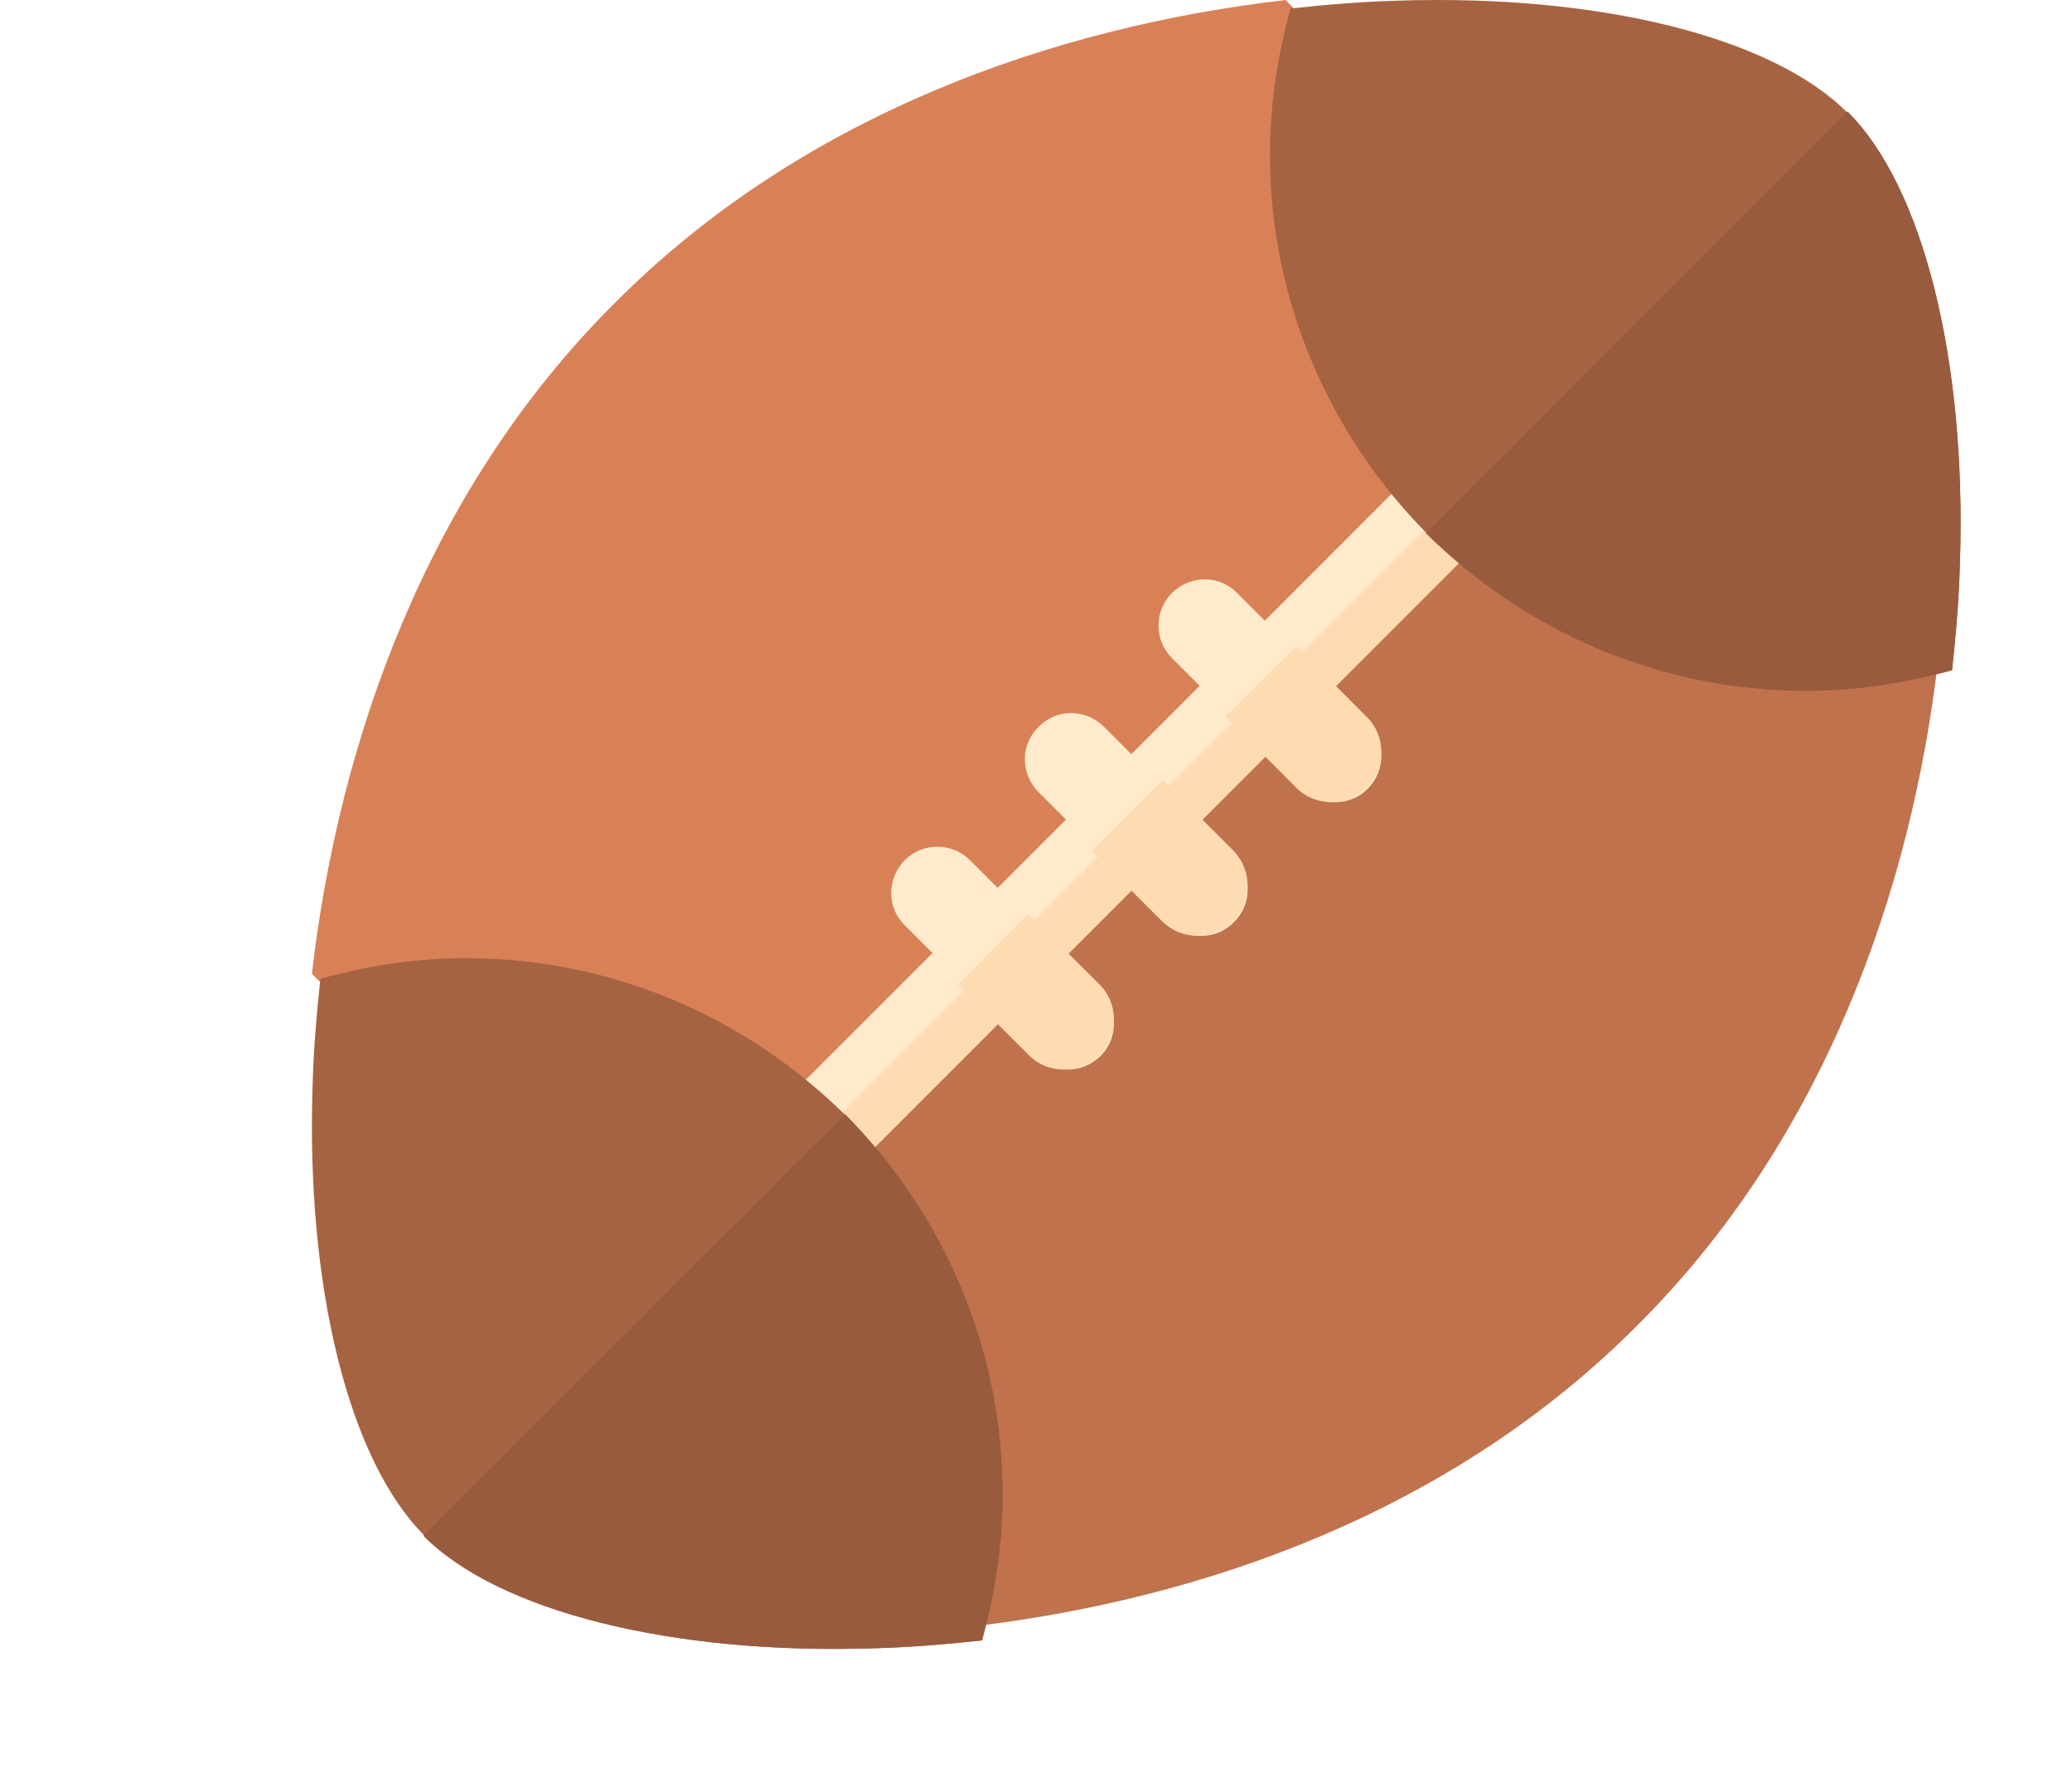
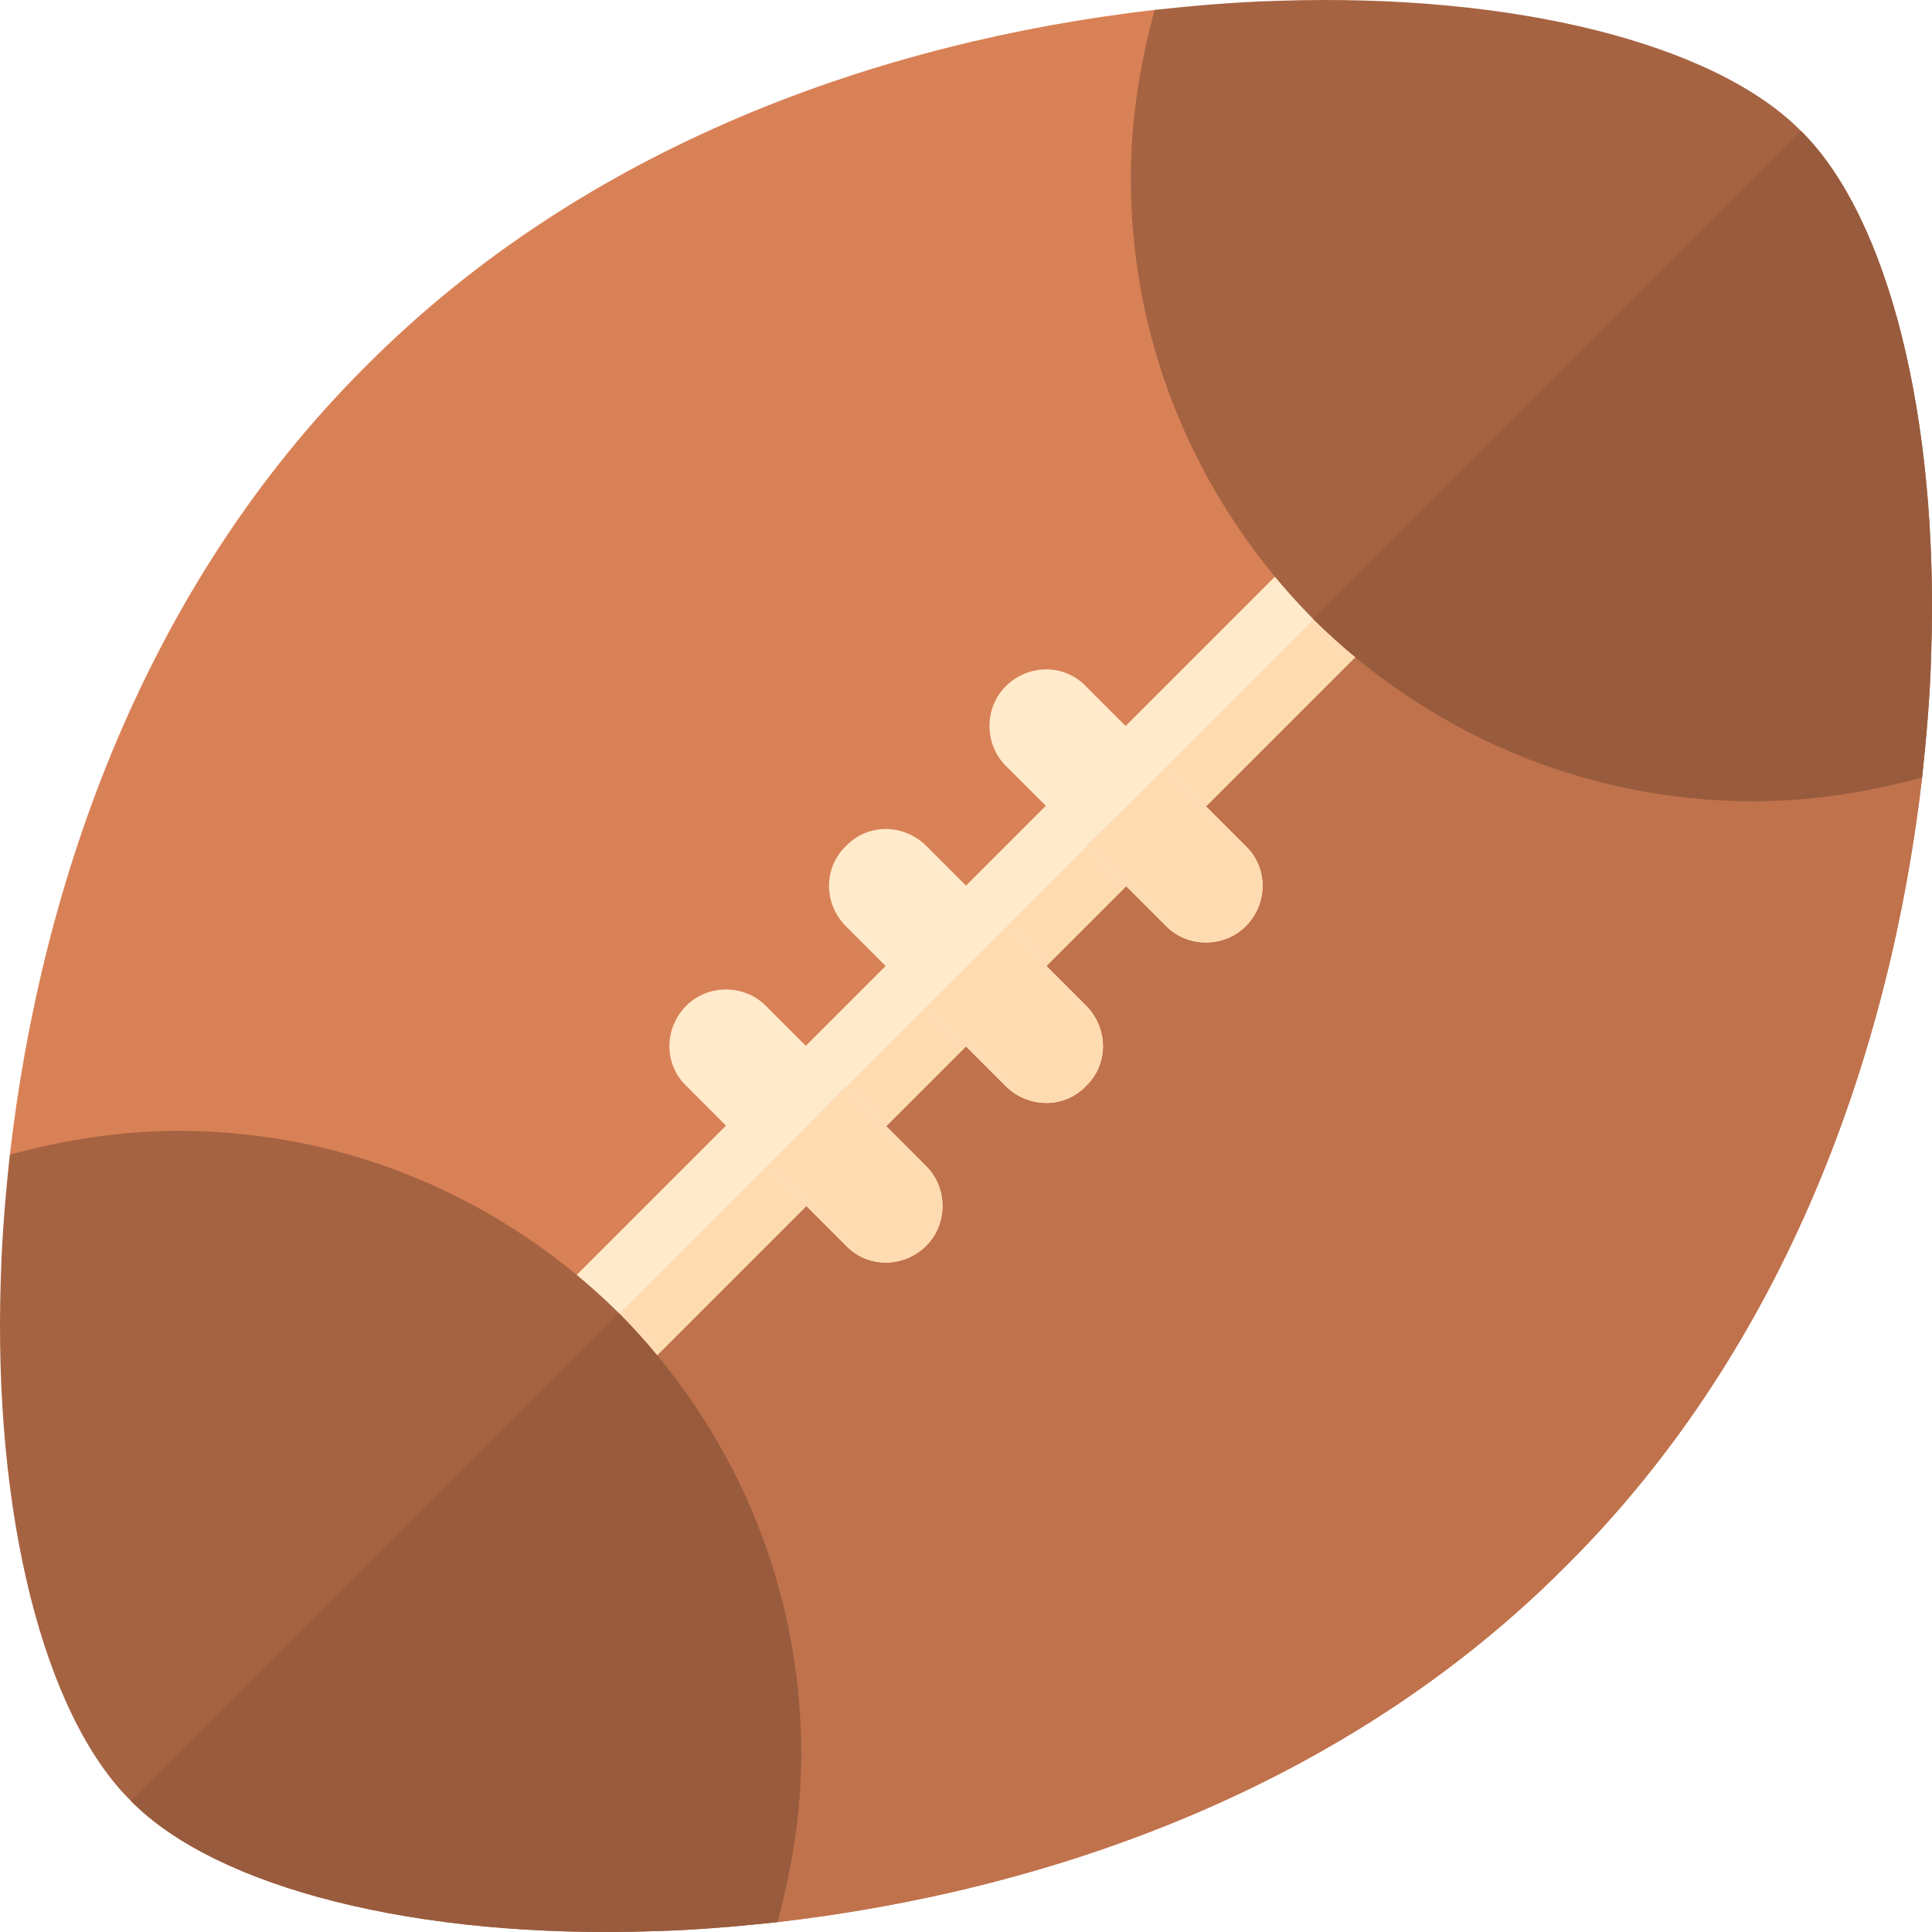
- <svg xmlns="http://www.w3.org/2000/svg" width="93" height="80" viewBox="0 0 93 80" fill="none">
-   <path d="M87 29.299C85.79 39.757 81.831 51.02 73.404 59.404C65.02 67.831 53.758 71.79 43.3 73L28.65 58.35L14 43.7C15.21 33.242 19.169 21.98 27.596 13.596C35.98 5.169 47.242 1.21 57.7 0L87 29.299Z" fill="#D98156" />
-   <path d="M87 29.562C85.797 39.957 81.862 51.152 73.485 59.485C65.152 67.862 53.957 71.797 43.562 73L29 58.438L72.438 15L87 29.562Z" fill="#BF724C" />
-   <path d="M37.303 53.45L67.45 23.303L64.385 20.238L34.238 50.385L37.303 53.45Z" fill="#FFEACC" />
-   <path d="M37.303 53.45L67.45 23.303L65.938 21.791L35.791 51.939L37.303 53.45Z" fill="#FFDBB2" />
-   <path d="M87.969 25.306C87.925 26.883 87.794 28.459 87.618 30.08C85.516 30.649 83.37 31 81.092 31C74.433 31 68.433 28.284 64.052 23.948C59.716 19.567 57 13.566 57 6.908C57 4.631 57.351 2.484 57.92 0.382C59.541 0.206 61.117 0.075 62.694 0.031C71.849 -0.275 79.602 1.696 82.931 5.068C86.304 8.397 88.275 16.151 87.969 25.306Z" fill="#A66342" />
-   <path d="M87.969 25.291C87.925 26.872 87.793 28.453 87.617 30.078C85.51 30.648 83.359 31 81.076 31C74.404 31 68.39 28.277 64 23.929L82.92 5C86.301 8.338 88.276 16.111 87.969 25.291Z" fill="#995B3D" />
-   <path d="M45 67.092C45 69.369 44.649 71.516 44.08 73.618C42.459 73.793 40.883 73.925 39.306 73.969C30.151 74.275 22.398 72.304 19.069 68.931C15.696 65.602 13.725 57.849 14.031 48.694C14.075 47.117 14.206 45.54 14.382 43.92C16.484 43.35 18.631 43 20.908 43C27.567 43 33.568 45.716 37.948 50.052C42.284 54.432 45 60.433 45 67.092Z" fill="#A66342" />
-   <path d="M45 67.076C45 69.359 44.648 71.51 44.078 73.617C42.453 73.793 40.872 73.925 39.291 73.969C30.111 74.276 22.338 72.301 19 68.92L37.929 50C42.277 54.39 45 60.404 45 67.076Z" fill="#995B3D" />
-   <path d="M61.378 35.409C60.591 36.197 59.264 36.197 58.477 35.409L55.534 32.467L52.591 29.523C51.803 28.736 51.803 27.409 52.591 26.622C53.42 25.793 54.746 25.793 55.534 26.622L58.477 29.565L61.378 32.467C62.207 33.254 62.207 34.58 61.378 35.409Z" fill="#FFEACC" />
-   <path d="M61.327 35.358C60.475 36.214 59.039 36.214 58.186 35.358L55 32.156L58.186 29L61.327 32.156C62.224 33.013 62.224 34.456 61.327 35.358Z" fill="#FFDBB2" />
-   <path d="M55.38 41.38C54.595 42.207 53.273 42.207 52.446 41.38L49.554 38.488L46.62 35.554C45.793 34.727 45.793 33.405 46.62 32.62C47.405 31.793 48.727 31.793 49.554 32.62L55.38 38.446C56.207 39.273 56.207 40.595 55.38 41.38Z" fill="#FFEACC" />
-   <path d="M55.327 41.327C54.474 42.224 53.038 42.224 52.141 41.327L49 38.186L52.186 35L55.327 38.141C56.224 39.038 56.224 40.474 55.327 41.327Z" fill="#FFDBB2" />
-   <path d="M49.409 47.378C48.58 48.207 47.254 48.207 46.466 47.378L40.622 41.534C39.793 40.746 39.793 39.42 40.622 38.591C41.409 37.803 42.736 37.803 43.523 38.591L46.466 41.534L49.409 44.477C50.197 45.264 50.197 46.591 49.409 47.378Z" fill="#FFEACC" />
-   <path d="M49.358 47.327C48.456 48.224 47.013 48.224 46.156 47.327L43 44.186L46.156 41L49.358 44.186C50.214 45.038 50.214 46.474 49.358 47.327Z" fill="#FFDBB2" />
+ <svg xmlns="http://www.w3.org/2000/svg" version="1.1" id="Layer_1" x="0px" y="0px" viewBox="0 0 512.001 512.001" style="enable-background:new 0 0 512.001 512.001;" xml:space="preserve">
+   <path style="fill:#D98156;" d="M509.387,206.013c-8.399,72.6-35.886,150.787-94.386,208.987  c-58.2,58.5-136.385,85.985-208.986,94.386l-101.699-101.7l-101.7-101.7C11.014,233.385,38.501,155.2,97.001,97  c58.2-58.5,136.385-85.987,208.986-94.386L509.387,206.013z" />
+   <path style="fill:#BF724C;" d="M509.387,206.013c-8.399,72.6-35.886,150.787-94.386,208.987  c-58.2,58.5-136.385,85.985-208.986,94.386l-101.699-101.7l303.37-303.372L509.387,206.013z" />
+   <rect x="107.878" y="240.94" transform="matrix(-0.7071 0.7071 -0.7071 -0.7071 618.0319 256.0026)" style="fill:#FFEACC;" width="296.237" height="30.12" />
+   <rect x="113.271" y="253.971" transform="matrix(-0.7071 0.7071 -0.7071 -0.7071 631.0553 261.4017)" style="fill:#FFDBB2;" width="296.237" height="14.851" />
+   <path style="fill:#A66342;" d="M511.787,173.315c-0.3,10.8-1.199,21.599-2.401,32.699c-14.399,3.9-29.099,6.301-44.7,6.301  c-45.601,0-86.7-18.6-116.7-48.3c-29.7-30-48.3-71.102-48.3-116.7c0-15.601,2.401-30.3,6.301-44.7  c11.1-1.201,21.899-2.1,32.699-2.401c62.701-2.1,115.8,11.4,138.6,34.499C500.387,57.513,513.887,110.614,511.787,173.315z" />
+   <path style="fill:#995B3D;" d="M511.787,173.315c-0.3,10.8-1.199,21.599-2.401,32.699c-14.399,3.9-29.099,6.301-44.7,6.301  c-45.601,0-86.7-18.6-116.7-48.3l129.3-129.302C500.387,57.513,513.887,110.614,511.787,173.315z" />
+   <path style="fill:#A66342;" d="M212.315,464.686c0,15.599-2.401,30.3-6.301,44.7c-11.1,1.199-21.899,2.1-32.699,2.401  c-62.701,2.1-115.8-11.4-138.6-34.501c-23.101-22.8-36.601-75.899-34.501-138.6c0.3-10.8,1.199-21.601,2.401-32.701  c14.399-3.9,29.099-6.299,44.7-6.299c45.601,0,86.7,18.6,116.7,48.3C193.715,377.985,212.315,419.085,212.315,464.686z" />
+   <path style="fill:#995B3D;" d="M212.315,464.686c0,15.599-2.401,30.3-6.301,44.7c-11.1,1.199-21.899,2.1-32.699,2.401  c-62.701,2.1-115.8-11.4-138.6-34.501l129.3-129.3C193.715,377.985,212.315,419.085,212.315,464.686z" />
+   <path style="fill:#FFEACC;" d="M330.1,245.499c-5.698,5.7-15.298,5.7-20.999,0l-21.3-21.299L266.5,202.899c-5.7-5.7-5.7-15.3,0-21  c6-6,15.601-6,21.301,0l21.301,21.301l20.999,21C336.1,229.9,336.1,239.5,330.1,245.499z" />
+   <path style="fill:#FFDBB2;" d="M330.1,245.499c-5.698,5.7-15.298,5.7-20.999,0l-21.3-21.299l21.301-21l20.999,21  C336.1,229.9,336.1,239.5,330.1,245.499z" />
+   <path style="fill:#FFEACC;" d="M287.801,287.8c-5.7,6-15.3,6-21.301,0l-20.999-21l-21.3-21.301c-6-5.999-6-15.599,0-21.299  c5.7-6,15.3-6,21.301,0l42.299,42.299C293.801,272.5,293.801,282.1,287.801,287.8z" />
+   <path style="fill:#FFDBB2;" d="M287.801,287.8c-5.7,6-15.3,6-21.301,0l-20.999-21l21.299-21.301l21,21  C293.801,272.5,293.801,282.1,287.801,287.8z" />
+   <path style="fill:#FFEACC;" d="M245.502,330.099c-6,6-15.601,6-21.301,0L181.902,287.8c-6-5.7-6-15.3,0-21.301  c5.698-5.7,15.298-5.7,20.999,0l21.3,21.301l21.301,21.299C251.202,314.799,251.202,324.399,245.502,330.099z" />
+   <path style="fill:#FFDBB2;" d="M245.502,330.099c-6,6-15.601,6-21.301,0l-21-21l21-21.299l21.301,21.299  C251.202,314.799,251.202,324.399,245.502,330.099z" />
+   <g>
+ </g>
+   <g>
+ </g>
+   <g>
+ </g>
+   <g>
+ </g>
+   <g>
+ </g>
+   <g>
+ </g>
+   <g>
+ </g>
+   <g>
+ </g>
+   <g>
+ </g>
+   <g>
+ </g>
+   <g>
+ </g>
+   <g>
+ </g>
+   <g>
+ </g>
+   <g>
+ </g>
+   <g>
+ </g>
</svg>
